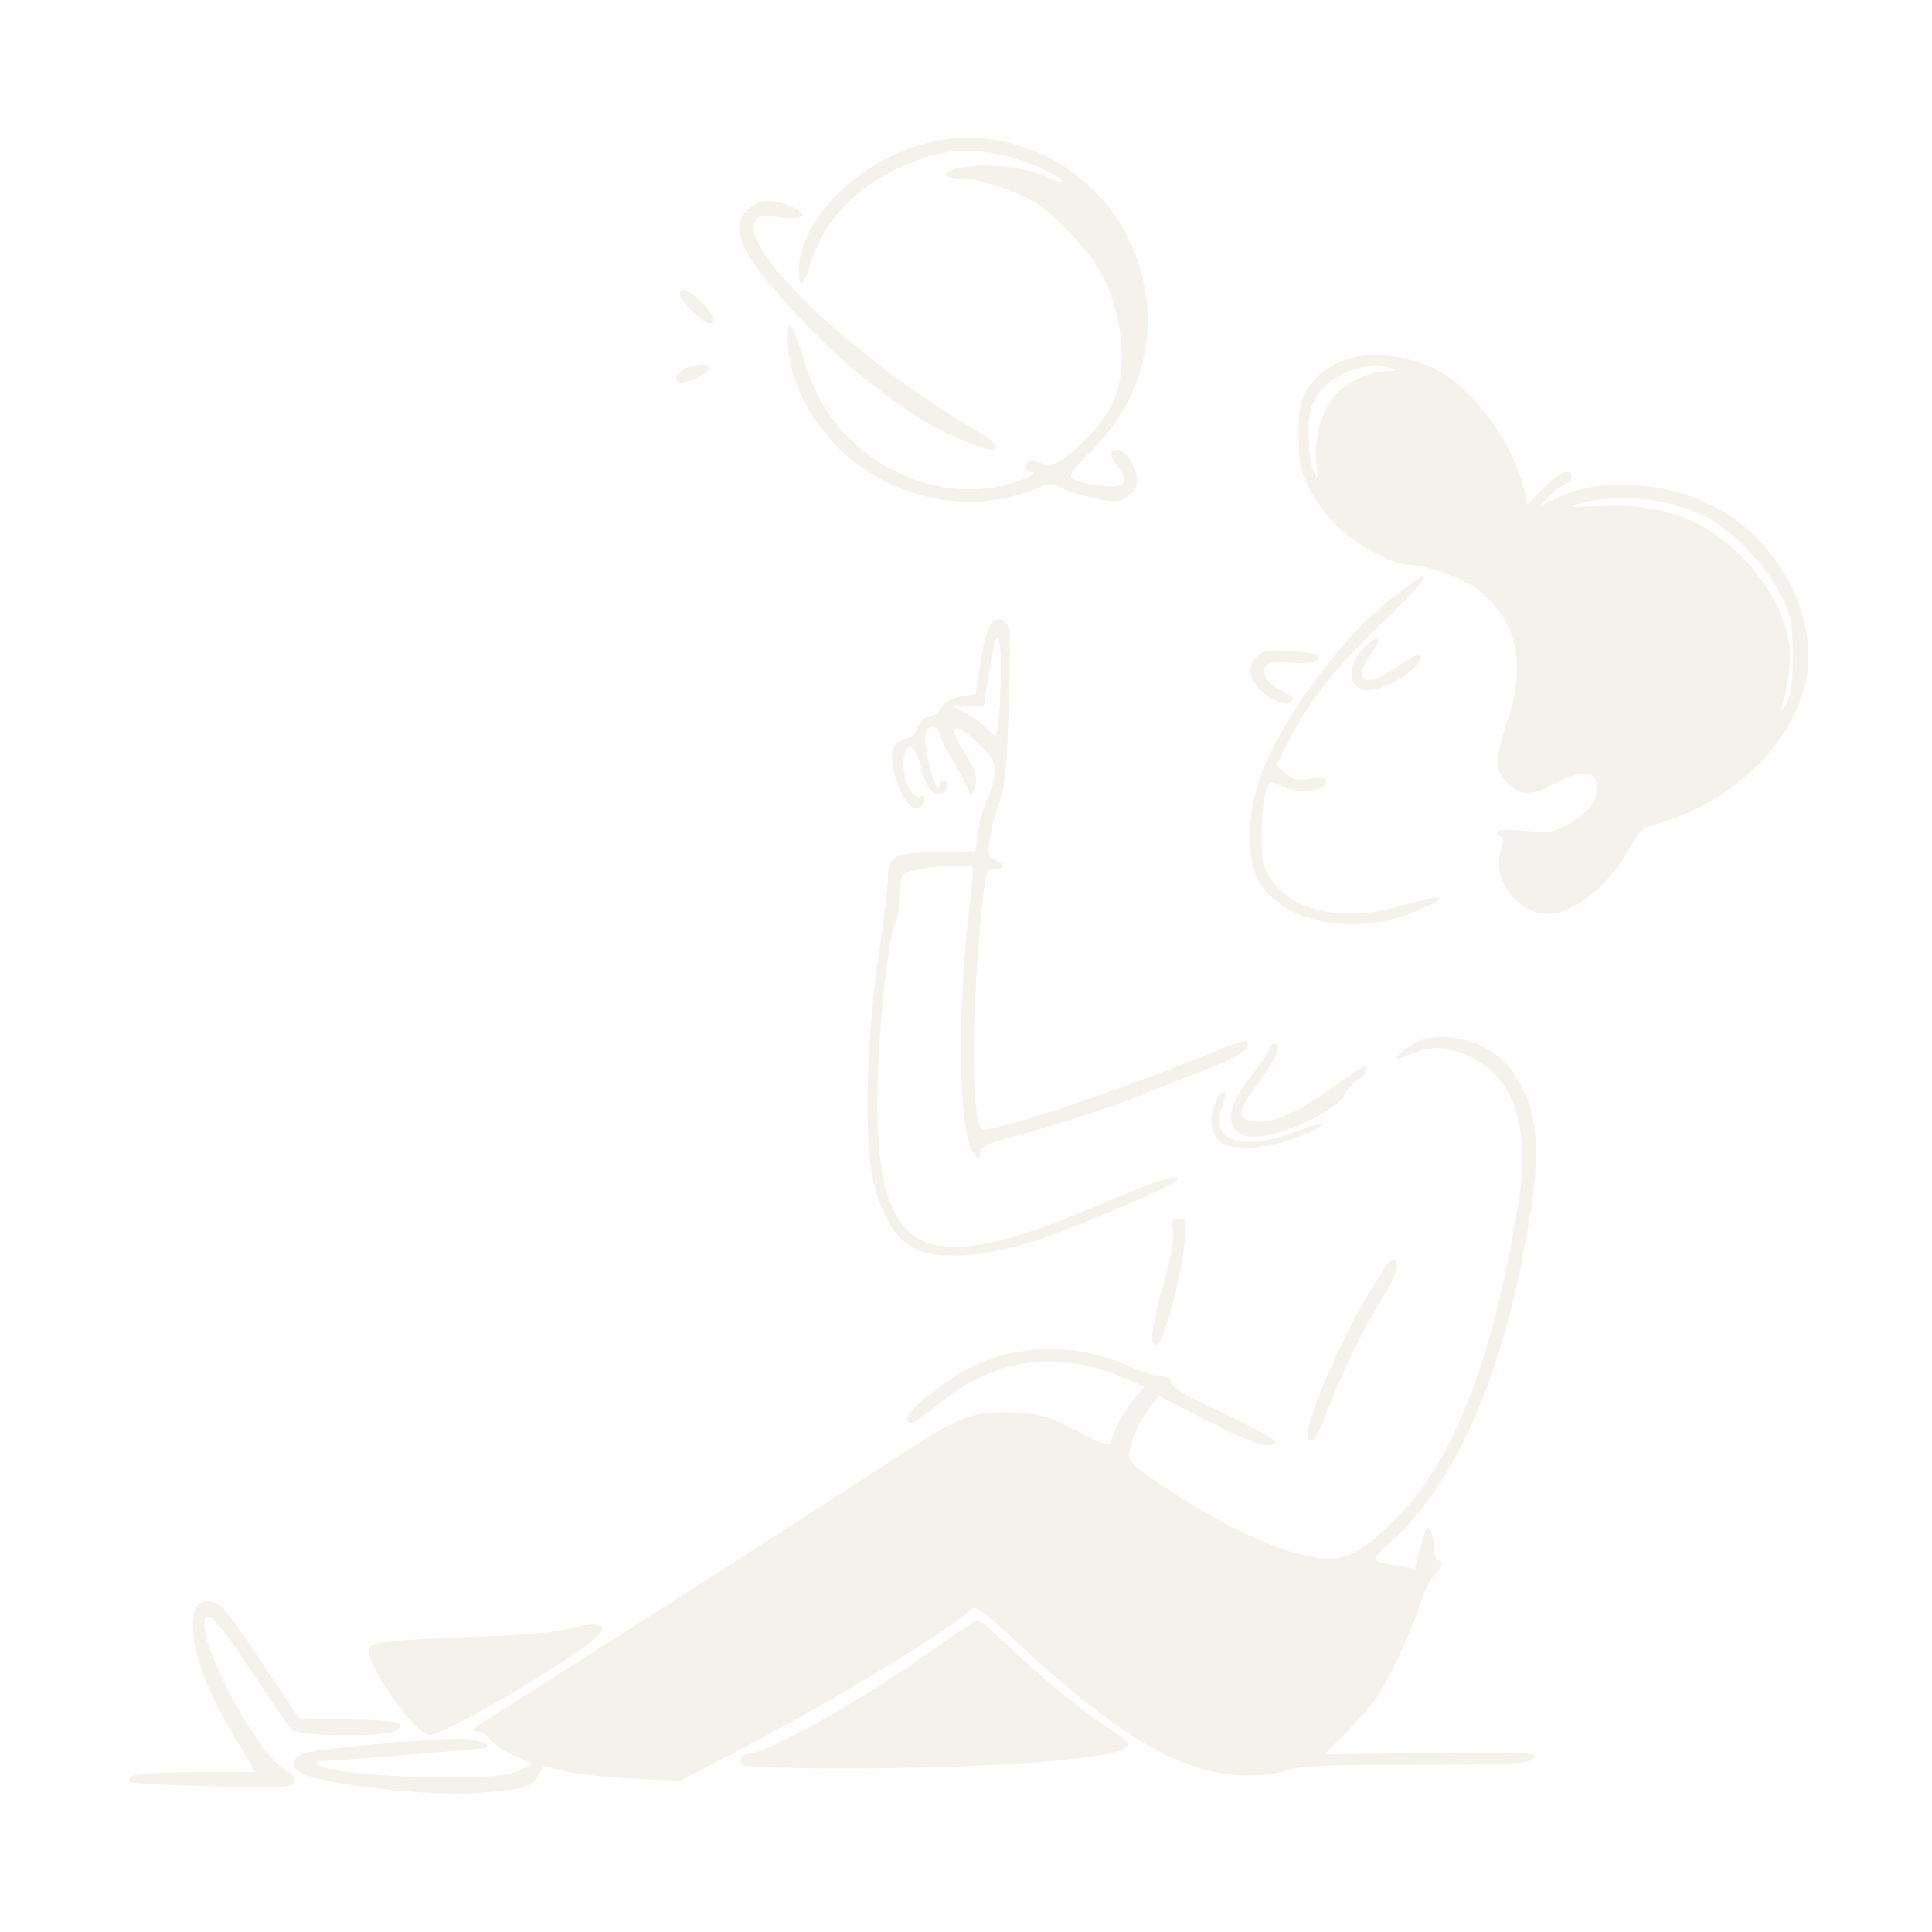
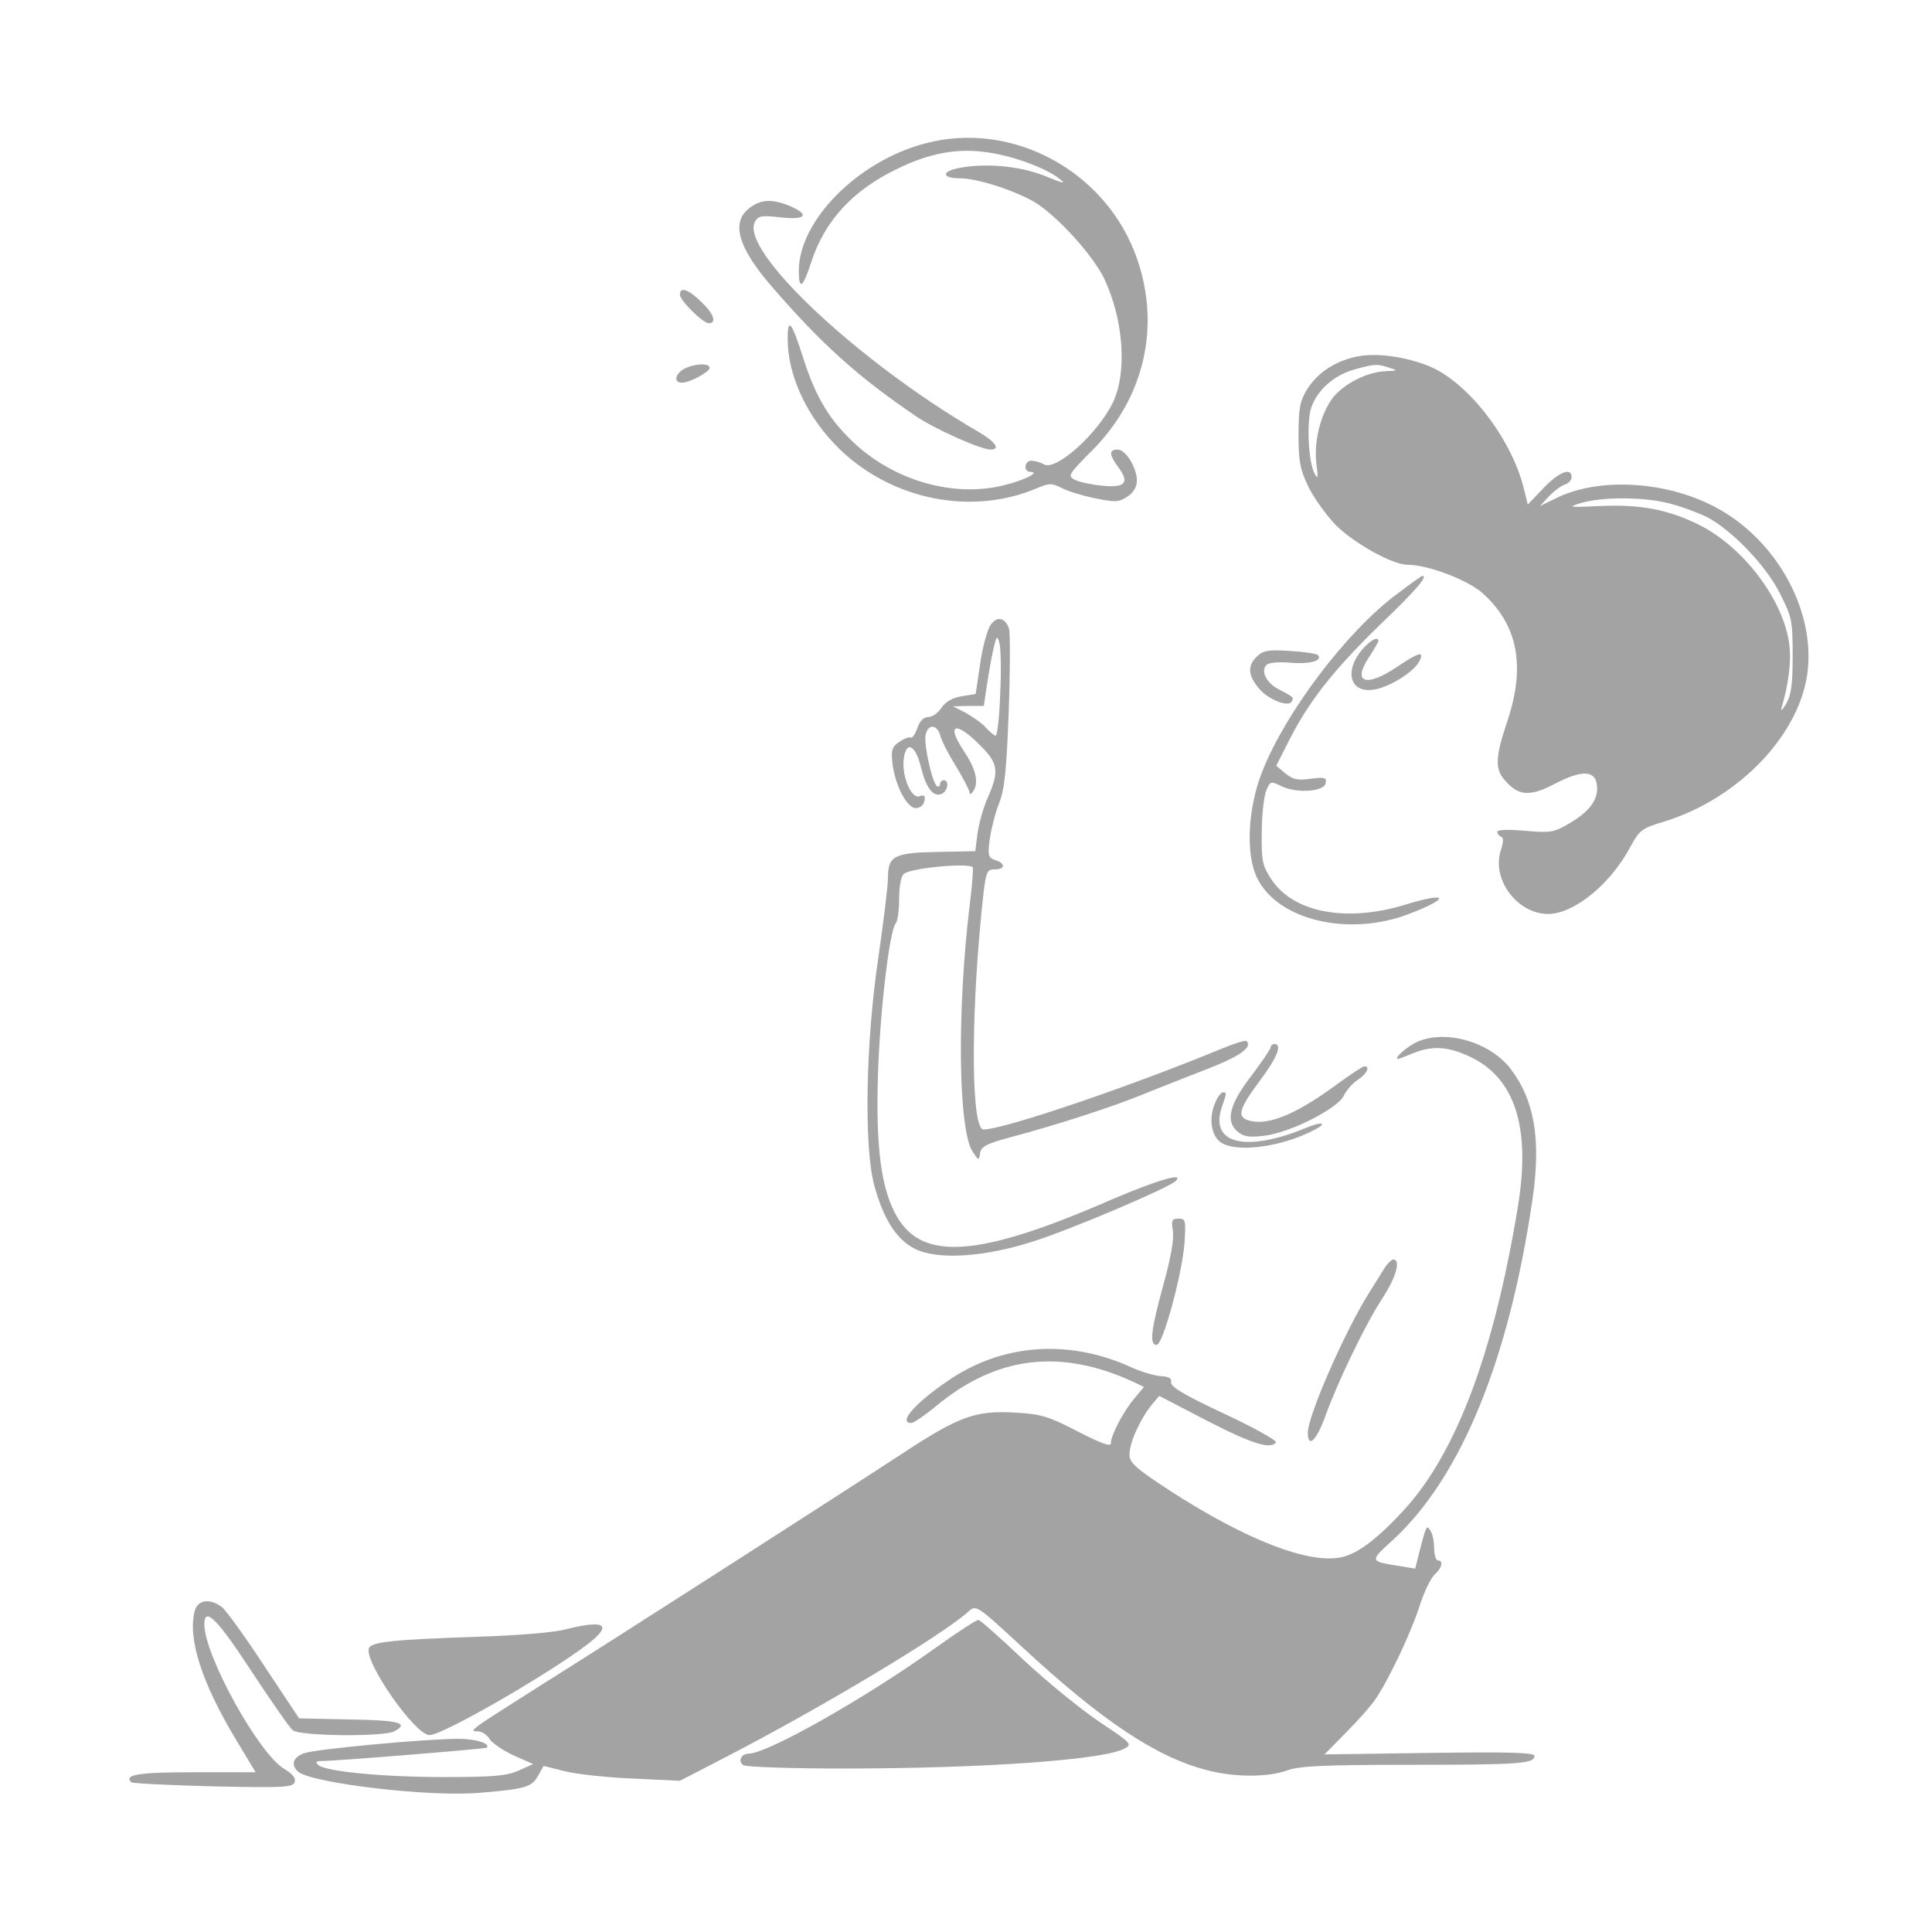
<svg xmlns="http://www.w3.org/2000/svg" version="1.0" width="520pt" height="520pt" viewBox="0 0 520 520" preserveAspectRatio="xMidYMid meet">
-   <g transform="translate(0,520) scale(0.1,-0.1)" fill="#F5F2EB" stroke="none">
+   <g transform="translate(0,520) scale(0.1,-0.1)" fill="#a3a3a3" stroke="none">
    <path d="M2490 4814 c-182 -48 -340 -208 -340 -343 0 -54 11 -46 34 25 36 110 112 193 232 250 85 42 162 56 241 44 68 -9 157 -42 193 -70 21 -16 14 -15 -39 7 -69 27 -162 35 -234 20 -45 -10 -40 -27 8 -27 45 0 144 -32 198 -63 61 -36 160 -145 190 -209 51 -110 61 -249 23 -330 -40 -84 -153 -186 -186 -168 -10 6 -26 10 -34 10 -19 0 -22 -30 -3 -30 33 -1 -33 -30 -94 -41 -128 -23 -272 21 -375 114 -69 63 -107 125 -140 227 -33 104 -44 119 -44 58 0 -101 54 -214 141 -298 143 -137 356 -178 530 -104 33 14 39 14 66 1 16 -9 56 -21 90 -28 54 -11 64 -11 87 4 17 11 26 27 26 43 0 35 -30 84 -52 84 -24 0 -23 -14 3 -49 30 -41 17 -55 -47 -48 -29 3 -61 10 -72 16 -19 10 -15 16 47 78 140 140 185 332 122 515 -81 236 -335 375 -571 312z" />
    <path d="M2016 4639 c-49 -38 -29 -106 61 -210 134 -155 233 -244 388 -349 49 -34 175 -90 201 -90 28 0 13 21 -33 48 -322 187 -643 488 -601 565 8 16 17 18 69 12 68 -8 80 7 24 31 -47 19 -78 18 -109 -7z" />
    <path d="M1830 4407 c0 -16 62 -77 78 -77 22 0 13 26 -21 58 -35 34 -57 41 -57 19z" />
    <path d="M3646 4239 c-56 -13 -101 -44 -128 -87 -19 -31 -23 -51 -23 -122 0 -72 4 -93 27 -141 15 -30 48 -76 73 -102 49 -49 153 -107 193 -107 55 0 163 -41 203 -77 95 -86 116 -197 65 -347 -32 -96 -33 -128 -3 -159 35 -40 67 -41 133 -6 71 37 108 36 112 -4 5 -38 -19 -71 -74 -103 -42 -25 -51 -26 -120 -20 -45 4 -74 3 -74 -3 0 -5 5 -11 10 -13 7 -2 7 -13 0 -35 -27 -78 43 -173 127 -173 71 1 169 81 223 184 23 42 30 47 90 65 204 63 370 240 386 411 16 167 -90 352 -251 436 -133 70 -315 80 -429 22 l-41 -20 24 26 c13 14 32 28 43 32 10 3 18 12 18 20 0 27 -34 14 -76 -30 l-42 -44 -11 45 c-35 138 -156 291 -261 330 -69 26 -144 34 -194 22z m94 -29 c23 -7 22 -8 -10 -9 -51 -2 -113 -34 -143 -72 -33 -44 -51 -118 -44 -177 5 -37 4 -43 -4 -28 -17 28 -23 138 -10 178 16 48 62 89 118 104 55 15 59 15 93 4z m753 -365 c32 -8 77 -25 100 -36 68 -35 161 -132 198 -207 32 -63 34 -73 34 -167 0 -79 -4 -106 -18 -130 -10 -16 -15 -21 -12 -10 18 59 27 124 21 169 -14 119 -123 264 -244 324 -84 41 -157 55 -267 50 -83 -4 -87 -3 -50 8 56 17 170 17 238 -1z" />
    <path d="M1843 4208 c-26 -13 -31 -38 -8 -38 22 0 75 29 75 40 0 13 -39 12 -67 -2z" />
    <path d="M3757 3599 c-134 -101 -296 -315 -359 -474 -40 -100 -46 -225 -14 -289 56 -113 246 -158 408 -96 115 44 106 61 -13 24 -157 -47 -298 -20 -357 69 -24 37 -27 49 -26 126 0 47 6 98 12 113 11 26 12 26 41 12 41 -20 115 -15 119 8 3 15 -2 17 -40 12 -35 -5 -48 -2 -68 14 l-25 21 37 73 c54 105 121 189 247 311 92 88 126 128 109 127 -2 0 -34 -23 -71 -51z" />
    <path d="M2665 3516 c-8 -13 -21 -59 -27 -104 l-12 -80 -38 -6 c-25 -4 -43 -15 -54 -31 -9 -14 -25 -25 -36 -25 -12 0 -23 -11 -29 -30 -6 -16 -14 -28 -18 -25 -4 2 -18 -3 -31 -12 -19 -13 -22 -22 -18 -57 7 -60 39 -121 63 -121 11 0 21 8 23 19 3 14 0 17 -13 13 -21 -9 -47 51 -43 96 5 54 31 45 46 -15 14 -58 33 -84 56 -75 17 7 22 37 6 37 -5 0 -10 -5 -10 -11 0 -5 -4 -8 -8 -5 -12 7 -35 107 -31 136 5 32 31 32 40 0 3 -14 23 -52 43 -84 20 -33 36 -65 36 -70 0 -6 5 -3 11 7 14 23 4 60 -27 106 -48 72 -23 82 42 17 51 -50 54 -71 23 -142 -12 -26 -24 -70 -28 -97 l-6 -48 -101 -2 c-118 -2 -134 -11 -134 -69 0 -22 -12 -119 -26 -216 -34 -227 -39 -508 -11 -612 25 -92 60 -146 109 -171 61 -31 188 -23 323 21 100 32 361 143 379 161 26 25 -49 3 -173 -50 -353 -154 -506 -166 -576 -47 -43 73 -58 185 -52 381 5 169 31 391 48 410 5 5 9 35 9 66 0 33 5 61 13 67 19 16 172 30 185 18 2 -3 -1 -44 -7 -93 -36 -292 -32 -615 7 -673 16 -24 17 -25 20 -3 3 17 17 25 85 43 120 32 262 78 342 110 39 16 118 47 177 70 94 36 130 61 113 78 -3 3 -35 -7 -73 -23 -237 -98 -580 -215 -635 -215 -32 0 -35 280 -6 578 12 118 13 122 36 122 29 0 30 16 2 25 -19 6 -21 12 -15 57 4 27 15 71 25 96 15 37 20 89 26 248 4 110 4 210 1 221 -10 32 -34 36 -51 9z m27 -185 c-2 -61 -8 -111 -12 -111 -4 0 -15 9 -26 21 -10 12 -35 29 -54 40 l-35 18 41 1 42 0 7 48 c4 26 11 70 17 97 10 45 12 47 18 24 4 -15 5 -77 2 -138z" />
    <path d="M3672 3458 c-56 -60 -41 -125 26 -114 41 6 107 47 122 76 15 29 -1 25 -60 -15 -83 -56 -121 -43 -76 25 14 22 26 42 26 45 0 12 -18 4 -38 -17z" />
    <path d="M3381 3431 c-25 -25 -21 -52 11 -88 25 -27 75 -46 84 -32 7 12 7 12 -33 33 -36 18 -52 53 -32 68 8 5 37 7 65 4 50 -4 85 6 71 21 -5 4 -39 9 -76 11 -60 4 -72 1 -90 -17z" />
    <path d="M3815 2396 c-26 -11 -66 -46 -52 -46 2 0 21 7 40 15 51 21 94 19 153 -9 122 -57 165 -191 129 -406 -64 -390 -165 -660 -306 -814 -70 -76 -123 -117 -167 -127 -88 -20 -258 46 -465 180 -93 61 -107 74 -107 97 0 31 30 97 60 133 l20 24 129 -67 c120 -62 172 -78 185 -58 3 5 -60 40 -139 77 -105 49 -144 72 -143 84 2 11 -5 16 -27 17 -16 1 -51 11 -76 22 -165 77 -341 67 -485 -26 -96 -63 -150 -122 -111 -122 6 0 37 21 67 46 163 135 335 155 532 64 l27 -13 -25 -30 c-30 -35 -64 -100 -64 -121 0 -11 -24 -2 -89 31 -79 41 -98 47 -169 51 -107 6 -151 -10 -303 -110 -179 -117 -788 -508 -964 -618 -82 -52 -161 -102 -174 -112 -21 -16 -22 -18 -5 -18 11 0 25 -9 32 -21 7 -11 37 -31 65 -44 l52 -23 -40 -18 c-33 -14 -69 -17 -200 -17 -164 0 -321 15 -339 33 -7 7 -5 10 5 10 43 0 445 33 449 36 11 11 -29 24 -75 24 -90 0 -389 -28 -417 -39 -30 -11 -36 -32 -15 -50 39 -31 359 -69 492 -56 119 10 136 15 153 45 l15 27 56 -14 c31 -8 113 -17 183 -20 l128 -6 122 63 c257 133 583 328 654 392 21 19 22 19 144 -94 216 -200 362 -297 497 -332 75 -20 165 -20 218 -1 31 12 103 15 330 15 295 0 335 3 335 24 0 9 -67 11 -282 8 l-283 -4 58 59 c32 32 67 72 78 88 37 54 96 179 119 250 12 39 31 77 41 87 20 17 25 38 9 38 -5 0 -10 15 -10 33 0 17 -4 39 -10 47 -10 17 -11 15 -30 -58 l-11 -44 -42 7 c-82 13 -82 12 -16 72 182 169 311 484 374 917 23 159 5 265 -59 349 -55 72 -174 107 -251 73z" />
    <path d="M3420 2381 c0 -4 -23 -38 -50 -74 -60 -77 -72 -123 -41 -151 17 -15 30 -18 73 -13 70 8 198 73 215 108 7 15 24 34 38 43 24 16 34 36 17 36 -4 0 -39 -23 -77 -51 -112 -82 -189 -112 -239 -93 -26 10 -19 33 34 104 48 64 62 100 40 100 -5 0 -10 -4 -10 -9z" />
    <path d="M3272 2235 c-18 -39 -14 -83 8 -105 35 -35 166 -20 260 30 34 18 17 22 -23 5 -164 -68 -263 -44 -228 56 13 38 13 39 3 39 -5 0 -14 -11 -20 -25z" />
    <path d="M3157 1886 c3 -22 -6 -73 -26 -145 -33 -120 -38 -161 -18 -161 17 0 68 188 75 273 4 63 3 67 -16 67 -18 0 -20 -5 -15 -34z" />
    <path d="M3724 1783 c-10 -16 -27 -44 -40 -64 -65 -104 -164 -330 -164 -375 0 -44 24 -21 48 47 34 93 107 245 153 315 37 57 50 104 29 104 -5 0 -17 -12 -26 -27z" />
    <path d="M524 864 c-19 -75 19 -193 111 -346 l53 -88 -163 0 c-151 0 -192 -6 -172 -27 3 -3 102 -8 220 -11 189 -4 214 -3 220 11 4 11 -5 22 -28 36 -68 40 -215 305 -215 389 0 49 34 16 126 -125 54 -82 104 -154 112 -160 20 -16 244 -18 273 -3 41 22 15 30 -118 32 l-138 3 -93 140 c-50 77 -102 148 -113 158 -32 26 -67 22 -75 -9z" />
    <path d="M2514 762 c-184 -132 -449 -282 -499 -282 -20 0 -30 -21 -14 -31 8 -5 129 -9 269 -9 373 0 698 23 755 53 24 12 22 14 -68 74 -50 34 -142 109 -204 167 -61 58 -115 106 -120 106 -5 0 -59 -35 -119 -78z" />
    <path d="M1520 814 c-30 -8 -131 -16 -225 -19 -237 -8 -295 -14 -302 -31 -14 -36 124 -234 163 -234 39 0 364 190 442 258 48 42 21 51 -78 26z" />
  </g>
</svg>
